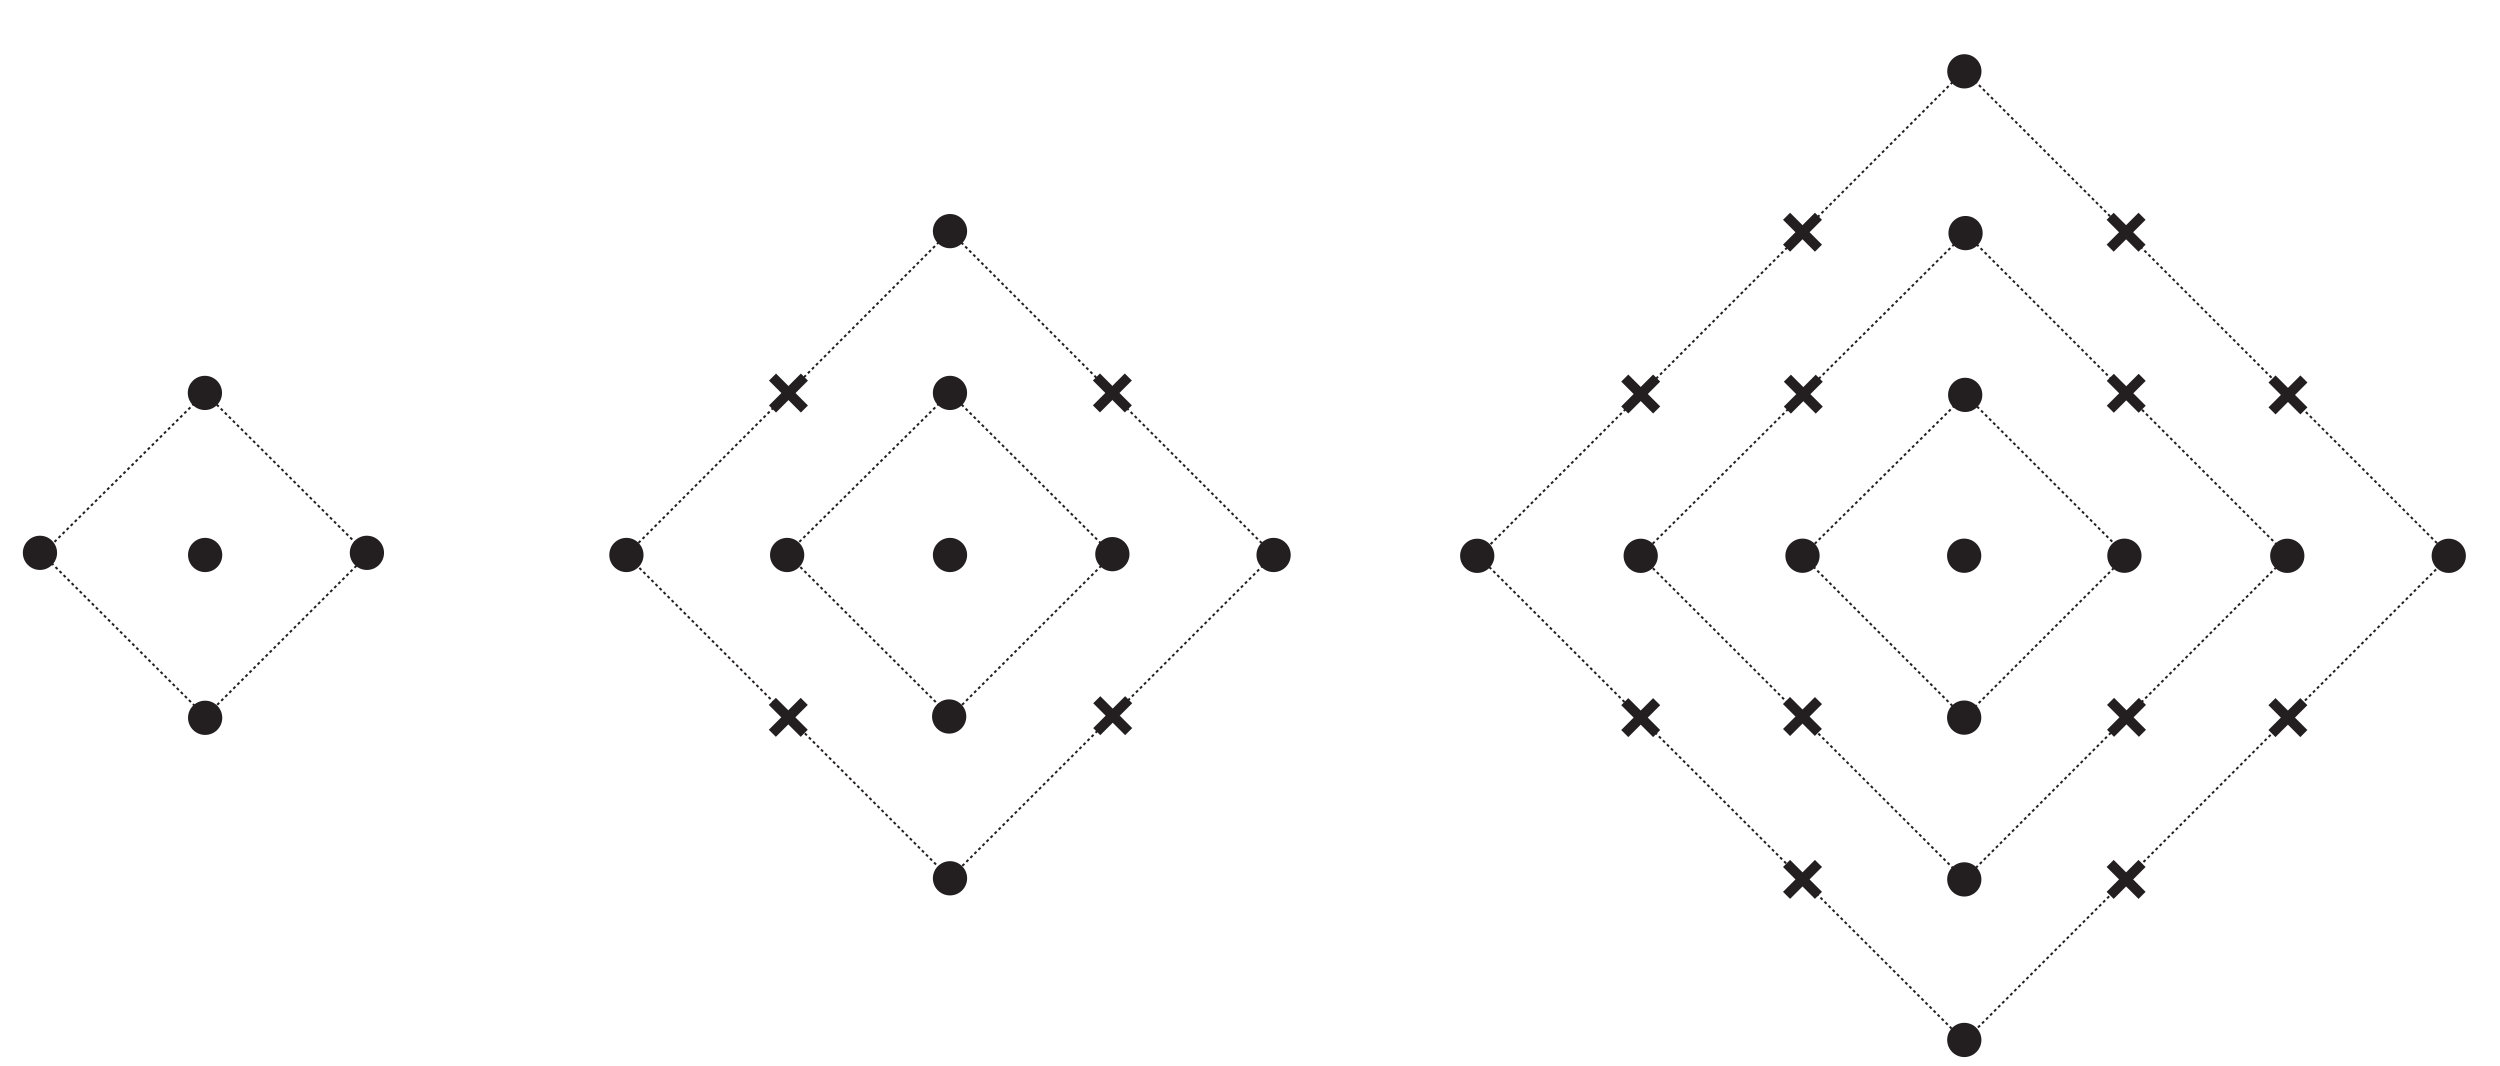
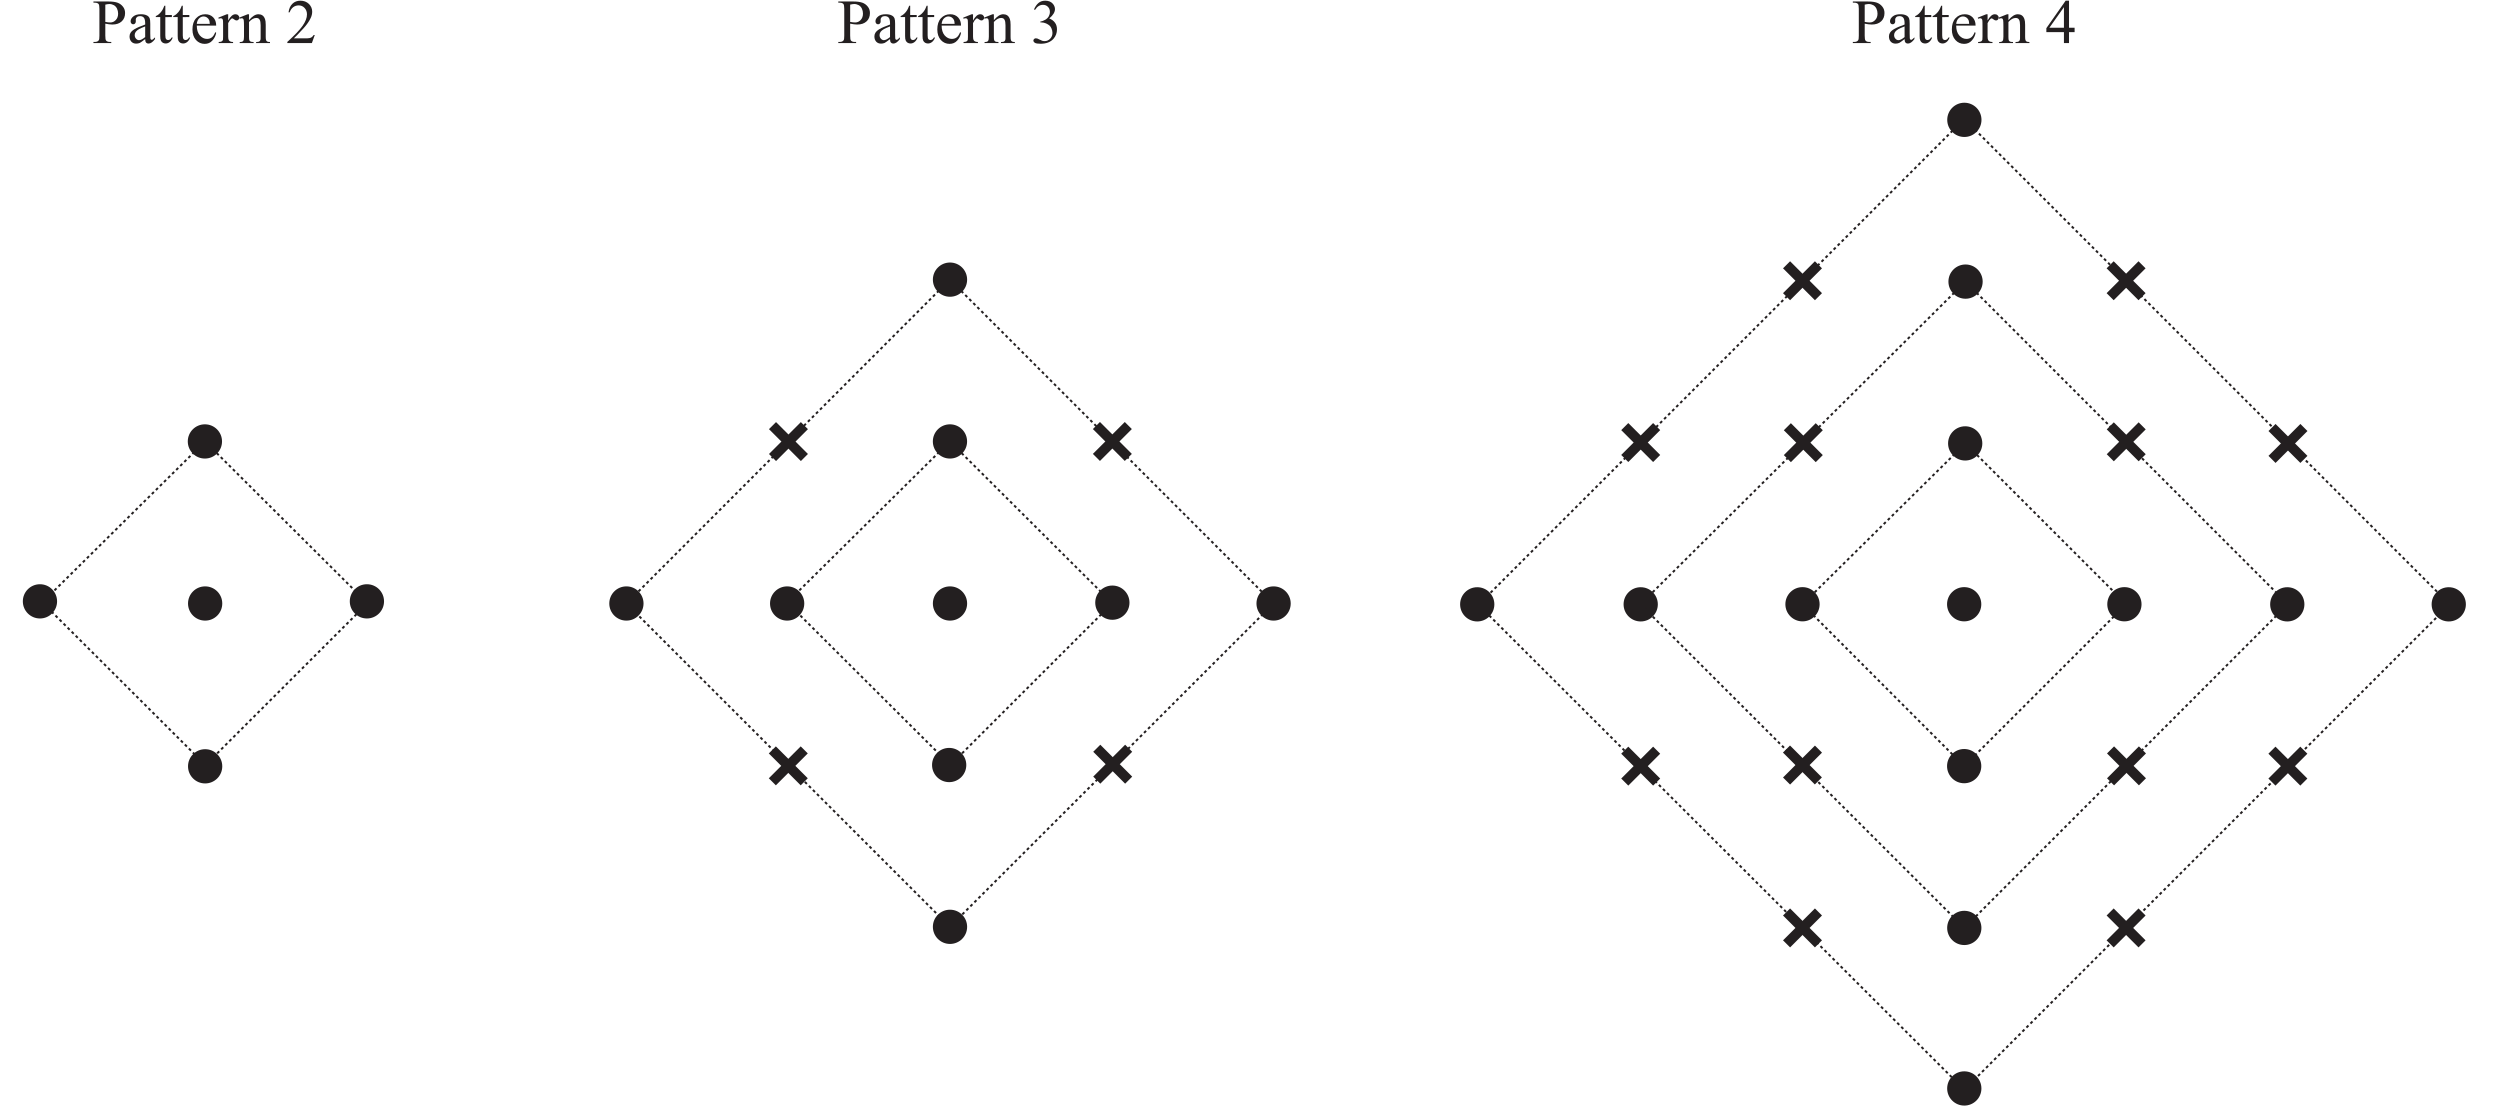
- <svg xmlns="http://www.w3.org/2000/svg" data-id="0607_2022FM_52_q04_diagram1" data-width-mm="154.52" data-height-mm="65.86" data-measure="false" data-source="0607/52 FM 2022 p8" version="1.1" width="438.000" height="186.700" viewBox="0 0 438.000 186.700">
+ <svg xmlns="http://www.w3.org/2000/svg" xmlns:xlink="http://www.w3.org/1999/xlink" data-id="0607_2022FM_52_q04_diagram1" data-width-mm="154.52" data-height-mm="68.86" data-measure="false" data-source="0607/52 FM 2022 p8" version="1.1" width="438.000" height="195.200" viewBox="0 0 438.000 195.200">
  <defs>
    <clipPath id="clip_1">
-       <path transform="matrix(1,0,0,-1,-119.400,743.890)" d="M119.4 557.19H557.4V743.89H119.4Z" />
+       <path transform="matrix(1,0,0,-1,-119.400,752.390)" d="M119.4 557.19H557.4V752.39H119.4Z" />
    </clipPath>
    <clipPath id="clip_2">
-       <path transform="matrix(1,0,0,-1,-119.400,743.890)" d="M0 0H595.276V841.89H0Z" />
+       <path transform="matrix(1,0,0,-1,-119.400,752.390)" d="M0 0H595.276V841.89H0Z" />
    </clipPath>
    <clipPath id="clip_3">
-       <path transform="matrix(1,0,0,-1,-119.400,743.890)" d="M0 0H595.276V841.89H0Z" />
+       <path transform="matrix(1,0,0,-1,-119.400,752.390)" d="M0 0H595.276V841.89H0Z" />
    </clipPath>
    <clipPath id="clip_4">
-       <path transform="matrix(1,0,0,-1,-119.400,743.890)" d="M43.853 558.692H551.423V753.986H43.853Z" />
+       <path transform="matrix(1,0,0,-1,-119.400,752.390)" d="M43.853 558.692H551.423V753.986H43.853Z" />
    </clipPath>
    <clipPath id="clip_5">
-       <path transform="matrix(1,0,0,-1,-119.400,743.890)" d="M43.853 558.692H551.423V753.986H43.853Z" />
+       <path transform="matrix(1,0,0,-1,-119.400,752.390)" d="M43.853 558.692H551.423V753.986H43.853Z" />
    </clipPath>
-     <clipPath id="clip_6">
-       <path transform="matrix(1,0,0,-1,-119.400,743.89)" d="M43.853 558.692H551.423V753.986H43.853Z" />
+     <path id="font_6_51" d="M.205 .309V.117C.205 .075 .209 .049 .218 .039 .231 .025 .249 .018 .274 .018H.300V0H.016V.018H.041C.069 .018 .089 .027 .101 .045 .108 .055 .111 .079 .111 .117V.544C.111 .586 .106 .612 .098 .622 .085 .636 .066 .643 .041 .643H.016V.662H.259C.318 .662 .365 .655 .399 .643 .433 .631 .462 .610 .485 .581 .509 .552 .520 .518 .520 .478 .520 .424 .503 .380 .467 .346 .431 .312 .381 .295 .316 .295 .300 .295 .283 .297 .264 .299 .246 .301 .226 .305 .205 .309M.205 .337C.222 .334 .237 .332 .250 .330 .264 .328 .275 .328 .285 .328 .319 .328 .348 .341 .372 .367 .397 .393 .409 .427 .409 .469 .409 .497 .403 .524 .392 .548 .380 .573 .363 .591 .342 .603 .320 .615 .296 .622 .269 .622 .252 .622 .231 .618 .205 .612V.337Z" />
+     <path id="font_6_68" d="M.284 .063C.238 .028 .209 .007 .198 .002 .180-.005 .161-.009 .142-.009 .111-.009 .085 .000 .065 .021 .045 .043 .035 .070 .035 .105 .035 .127 .040 .146 .050 .162 .063 .184 .086 .205 .119 .224 .152 .244 .207 .267 .284 .295V.313C.284 .357 .277 .388 .263 .404 .249 .421 .228 .429 .201 .429 .181 .429 .164 .424 .152 .413 .140 .402 .134 .389 .134 .375L.135 .346C.135 .331 .131 .320 .123 .312 .116 .303 .106 .299 .093 .299 .081 .299 .071 .304 .064 .312 .056 .321 .052 .332 .052 .347 .052 .375 .067 .401 .095 .424 .124 .448 .164 .459 .216 .459 .256 .459 .288 .453 .313 .439 .333 .429 .347 .414 .356 .392 .362 .378 .365 .350 .365 .306V.155C.365 .112 .366 .086 .367 .076 .369 .067 .371 .060 .375 .057 .379 .054 .383 .052 .388 .052 .393 .052 .398 .053 .402 .056 .409 .060 .422 .072 .441 .091V.064C.405 .015 .370-.008 .337-.008 .321-.008 .308-.003 .299 .007 .289 .018 .284 .037 .284 .063M.284 .095V.265C.235 .246 .203 .232 .189 .224 .163 .209 .145 .194 .134 .179 .123 .163 .117 .146 .117 .128 .117 .104 .124 .085 .138 .070 .152 .054 .168 .046 .187 .046 .211 .046 .244 .063 .284 .095Z" />
+     <path id="font_6_87" d="M.161 .594V.447H.265V.414L.161 .413V.122C.161 .093 .165 .074 .173 .063 .181 .053 .192 .048 .205 .048 .216 .048 .226 .052 .236 .058 .246 .065 .254 .075 .260 .088H.279C.267 .056 .251 .032 .230 .016 .210 .000 .188-.007 .166-.007 .151-.007 .136-.003 .122 .004 .108 .013 .097 .024 .090 .040 .083 .055 .080 .079 .080 .112V.414H.009V.429C.027 .436 .045 .448 .064 .465 .083 .482 .100 .503 .114 .526 .122 .539 .132 .561 .145 .594H.161Z" />
+     <path id="font_6_72" d="M.106 .278C.106 .212 .122 .160 .154 .122 .187 .085 .225 .066 .269 .066 .298 .066 .324 .074 .345 .090 .367 .106 .385 .134 .400 .173L.415 .164C.408 .119 .388 .078 .355 .041 .323 .004 .281-.013 .232-.013 .178-.013 .132 .007 .094 .048 .056 .090 .037 .146 .037 .217 .037 .293 .056 .353 .095 .395 .135 .438 .184 .459 .243 .459 .293 .459 .334 .443 .367 .410 .399 .377 .415 .333 .415 .278H.106M.106 .306H.313C.311 .335 .308 .355 .303 .366 .295 .384 .282 .398 .266 .409 .250 .419 .233 .424 .216 .424 .189 .424 .165 .414 .143 .393 .122 .372 .110 .343 .106 .306Z" />
+     <path id="font_6_85" d="M.162 .459V.359C.199 .426 .237 .459 .277 .459 .295 .459 .310 .454 .321 .443 .333 .432 .339 .420 .339 .405 .339 .393 .335 .382 .326 .373 .318 .364 .308 .360 .296 .360 .284 .360 .272 .365 .258 .376 .243 .388 .233 .393 .226 .393 .220 .393 .214 .390 .207 .383 .192 .370 .177 .348 .162 .318V.104C.162 .079 .165 .061 .171 .048 .175 .039 .183 .032 .193 .026 .204 .020 .220 .017 .240 .017V0H.011V.017C.034 .017 .050 .021 .062 .028 .070 .033 .075 .042 .079 .053 .080 .059 .081 .075 .081 .101V.273C.081 .325 .080 .356 .078 .366 .076 .376 .072 .383 .066 .388 .060 .392 .053 .395 .045 .395 .035 .395 .023 .392 .011 .387L.006 .405 .141 .459H.162Z" />
+     <path id="font_6_81" d="M.161 .365C.214 .428 .263 .459 .311 .459 .335 .459 .356 .453 .374 .441 .392 .429 .406 .409 .416 .381 .423 .362 .427 .332 .427 .291V.101C.427 .073 .429 .053 .434 .043 .437 .035 .443 .029 .451 .024 .459 .019 .474 .017 .495 .017V0H.274V.017H.283C.304 .017 .319 .020 .327 .027 .335 .033 .341 .042 .344 .055 .346 .060 .346 .075 .346 .101V.284C.346 .324 .341 .354 .330 .372 .320 .391 .302 .400 .277 .400 .238 .400 .200 .379 .161 .336V.101C.161 .071 .163 .052 .166 .045 .171 .035 .177 .028 .185 .024 .193 .019 .209 .017 .234 .017V0H.013V.017H.022C.045 .017 .061 .023 .069 .035 .077 .046 .081 .068 .081 .101V.266C.081 .320 .079 .353 .077 .364 .074 .376 .071 .384 .066 .388 .061 .392 .054 .395 .045 .395 .036 .395 .025 .392 .013 .387L.005 .405 .140 .459H.161V.365Z" />
+     <path id="font_6_22" d="M.050 .536C.069 .580 .093 .615 .122 .639 .151 .663 .187 .675 .229 .675 .283 .675 .323 .658 .352 .624 .373 .598 .384 .570 .384 .541 .384 .493 .354 .443 .293 .392 .334 .376 .364 .353 .385 .323 .406 .294 .416 .259 .416 .219 .416 .161 .398 .112 .362 .070 .314 .015 .245-.011 .155-.011 .111-.011 .080-.006 .064 .004 .048 .015 .040 .027 .040 .040 .040 .049 .044 .058 .052 .065 .059 .072 .068 .076 .079 .076 .087 .076 .096 .074 .104 .072 .110 .070 .122 .064 .142 .054 .161 .044 .175 .038 .182 .036 .194 .033 .207 .031 .221 .031 .254 .031 .283 .044 .307 .069 .332 .095 .344 .125 .344 .161 .344 .186 .339 .211 .327 .236 .319 .254 .309 .268 .299 .277 .285 .290 .266 .302 .242 .313 .217 .323 .192 .329 .167 .329H.151V.343C.177 .346 .203 .356 .229 .371 .255 .386 .273 .405 .285 .426 .297 .448 .303 .471 .303 .497 .303 .530 .292 .557 .271 .578 .250 .599 .224 .609 .193 .609 .142 .609 .100 .582 .066 .528L.050 .536Z" />
+     <path id="font_6_23" d="M.465 .244V.174H.376V0H.295V.174H.015V.237L.322 .675H.376V.244H.465M.295 .244V.572L.063 .244H.295Z" />
+     <path id="font_6_21" d="M.458 .128 .412 0H.021V.018C.136 .123 .217 .208 .264 .274 .311 .341 .334 .402 .334 .457 .334 .498 .321 .533 .295 .560 .270 .587 .239 .600 .203 .600 .171 .600 .141 .591 .115 .572 .090 .553 .070 .525 .058 .489H.040C.048 .549 .069 .595 .103 .627 .136 .659 .179 .675 .229 .675 .283 .675 .328 .658 .364 .624 .399 .589 .417 .548 .417 .501 .417 .468 .410 .434 .394 .401 .370 .348 .331 .292 .277 .233 .196 .145 .145 .092 .125 .075H.298C.333 .075 .358 .076 .372 .079 .386 .081 .399 .086 .410 .094 .422 .102 .431 .114 .440 .128H.458Z" />
+     <clipPath id="clip_7">
+       <path transform="matrix(1,0,0,-1,-119.400,752.390)" d="M43.853 558.692H551.423V753.986H43.853Z" />
    </clipPath>
  </defs>
  <g clip-path="url(#clip_1)">
    <g clip-path="url(#clip_2)">
      <g clip-path="url(#clip_3)" />
      <g clip-path="url(#clip_4)">
-         <path transform="matrix(1,0,0,-1,112.747,97.233)" d="M0 0C0 1.657-1.343 3-3 3-4.657 3-6 1.657-6 .001-6-1.656-4.657-3-3-3-1.343-3 0-1.657 0 0" fill="#231f20" fill-rule="evenodd" />
-         <path transform="matrix(1,0,0,-1,140.909,97.233)" d="M0 0C0 1.657-1.343 3-3 3-4.657 3-6 1.657-6 .001-6-1.656-4.657-3-3-3-1.343-3 0-1.657 0 0" fill="#231f20" fill-rule="evenodd" />
-         <path transform="matrix(1,0,0,-1,169.440,97.233)" d="M0 0C0 1.657-1.343 3-3 3-4.657 3-6 1.657-6 .001-6-1.656-4.657-3-3-3-1.343-3 0-1.657 0 0" fill="#231f20" fill-rule="evenodd" />
-         <path transform="matrix(1,0,0,-1,226.133,97.233)" d="M0 0C0 1.657-1.343 3-3 3-4.657 3-6 1.657-6 .001-6-1.656-4.657-3-3-3-1.343-3 0-1.657 0 0" fill="#231f20" fill-rule="evenodd" />
-         <path transform="matrix(1,0,0,-1,169.440,40.493)" d="M0 0C0 1.657-1.343 3-3 3-4.657 3-6 1.657-6 .001-6-1.656-4.657-3-3-3-1.343-3 0-1.657 0 0" fill="#231f20" fill-rule="evenodd" />
-         <path transform="matrix(1,0,0,-1,169.440,153.879)" d="M0 0C0 1.657-1.343 3-3 3-4.657 3-6 1.657-6 .001-6-1.656-4.657-3-3-3-1.343-3 0-1.657 0 0" fill="#231f20" fill-rule="evenodd" />
-         <path transform="matrix(1,0,0,-1,169.434,68.840)" d="M0 0C0 1.657-1.343 3-3 3-4.657 3-6 1.657-6 .001-6-1.656-4.657-3-3-3-1.343-3 0-1.657 0 0" fill="#231f20" fill-rule="evenodd" />
-         <path transform="matrix(1,0,0,-1,38.899,68.840)" d="M0 0C0 1.657-1.343 3-3 3-4.657 3-6 1.657-6 .001-6-1.656-4.657-3-3-3-1.343-3 0-1.657 0 0" fill="#231f20" fill-rule="evenodd" />
-         <path transform="matrix(1,0,0,-1,197.886,97.087)" d="M0 0C0 1.657-1.343 3-3 3-4.657 3-6 1.657-6 .001-6-1.656-4.657-3-3-3-1.343-3 0-1.657 0 0" fill="#231f20" fill-rule="evenodd" />
-         <path transform="matrix(1,0,0,-1,169.295,125.532)" d="M0 0C0 1.657-1.343 3-3 3-4.657 3-6 1.657-6 .001-6-1.656-4.657-3-3-3-1.343-3 0-1.657 0 0" fill="#231f20" fill-rule="evenodd" />
-         <path transform="matrix(1,0,0,-1,109.747,97.233)" stroke-width=".35" stroke-linecap="butt" stroke-dasharray=".5,.5" stroke-miterlimit="10" stroke-linejoin="miter" fill="none" stroke="#231f20" d="M0 0 56.671 56.74 113.386 0 56.671-56.646 0 0Z" />
-         <path transform="matrix(1,0,0,-1,137.909,97.046)" stroke-width=".35" stroke-linecap="butt" stroke-dasharray=".5,.5" stroke-miterlimit="10" stroke-linejoin="miter" fill="none" stroke="#231f20" d="M0 0 28.509 28.206 56.977-.14 28.589-28.494 0 0Z" />
+         <path transform="matrix(1,0,0,-1,112.747,105.733)" d="M0 0C0 1.657-1.343 3-3 3-4.657 3-6 1.657-6 .001-6-1.656-4.657-3-3-3-1.343-3 0-1.657 0 0" fill="#231f20" fill-rule="evenodd" />
+         <path transform="matrix(1,0,0,-1,140.909,105.733)" d="M0 0C0 1.657-1.343 3-3 3-4.657 3-6 1.657-6 .001-6-1.656-4.657-3-3-3-1.343-3 0-1.657 0 0" fill="#231f20" fill-rule="evenodd" />
+         <path transform="matrix(1,0,0,-1,169.440,105.733)" d="M0 0C0 1.657-1.343 3-3 3-4.657 3-6 1.657-6 .001-6-1.656-4.657-3-3-3-1.343-3 0-1.657 0 0" fill="#231f20" fill-rule="evenodd" />
+         <path transform="matrix(1,0,0,-1,226.133,105.733)" d="M0 0C0 1.657-1.343 3-3 3-4.657 3-6 1.657-6 .001-6-1.656-4.657-3-3-3-1.343-3 0-1.657 0 0" fill="#231f20" fill-rule="evenodd" />
+         <path transform="matrix(1,0,0,-1,169.440,48.993)" d="M0 0C0 1.657-1.343 3-3 3-4.657 3-6 1.657-6 .001-6-1.656-4.657-3-3-3-1.343-3 0-1.657 0 0" fill="#231f20" fill-rule="evenodd" />
+         <path transform="matrix(1,0,0,-1,169.440,162.379)" d="M0 0C0 1.657-1.343 3-3 3-4.657 3-6 1.657-6 .001-6-1.656-4.657-3-3-3-1.343-3 0-1.657 0 0" fill="#231f20" fill-rule="evenodd" />
+         <path transform="matrix(1,0,0,-1,169.434,77.340)" d="M0 0C0 1.657-1.343 3-3 3-4.657 3-6 1.657-6 .001-6-1.656-4.657-3-3-3-1.343-3 0-1.657 0 0" fill="#231f20" fill-rule="evenodd" />
+         <path transform="matrix(1,0,0,-1,38.899,77.340)" d="M0 0C0 1.657-1.343 3-3 3-4.657 3-6 1.657-6 .001-6-1.656-4.657-3-3-3-1.343-3 0-1.657 0 0" fill="#231f20" fill-rule="evenodd" />
+         <path transform="matrix(1,0,0,-1,197.886,105.587)" d="M0 0C0 1.657-1.343 3-3 3-4.657 3-6 1.657-6 .001-6-1.656-4.657-3-3-3-1.343-3 0-1.657 0 0" fill="#231f20" fill-rule="evenodd" />
+         <path transform="matrix(1,0,0,-1,169.295,134.032)" d="M0 0C0 1.657-1.343 3-3 3-4.657 3-6 1.657-6 .001-6-1.656-4.657-3-3-3-1.343-3 0-1.657 0 0" fill="#231f20" fill-rule="evenodd" />
+         <path transform="matrix(1,0,0,-1,109.747,105.733)" stroke-width=".35" stroke-linecap="butt" stroke-dasharray=".5,.5" stroke-miterlimit="10" stroke-linejoin="miter" fill="none" stroke="#231f20" d="M0 0 56.671 56.74 113.386 0 56.671-56.646 0 0Z" />
+         <path transform="matrix(1,0,0,-1,137.909,105.546)" stroke-width=".35" stroke-linecap="butt" stroke-dasharray=".5,.5" stroke-miterlimit="10" stroke-linejoin="miter" fill="none" stroke="#231f20" d="M0 0 28.509 28.206 56.977-.14 28.589-28.494 0 0Z" />
      </g>
      <g clip-path="url(#clip_5)">
-         <path transform="matrix(1,0,0,-1,38.941,97.233)" d="M0 0C0 1.657-1.343 3-3 3-4.657 3-6 1.657-6 .001-6-1.656-4.657-3-3-3-1.343-3 0-1.657 0 0" fill="#231f20" fill-rule="evenodd" />
-         <path transform="matrix(1,0,0,-1,38.941,125.759)" d="M0 0C0 1.657-1.343 3-3 3-4.657 3-6 1.657-6 .001-6-1.656-4.657-3-3-3-1.343-3 0-1.657 0 0" fill="#231f20" fill-rule="evenodd" />
-         <path transform="matrix(1,0,0,-1,67.283,96.857)" d="M0 0C0 1.657-1.343 3-3 3-4.657 3-6 1.657-6 .001-6-1.656-4.657-3-3-3-1.343-3 0-1.657 0 0" fill="#231f20" fill-rule="evenodd" />
-         <path transform="matrix(1,0,0,-1,10.001,96.857)" d="M0 0C0 1.657-1.343 3-3 3-4.657 3-6 1.657-6 .001-6-1.656-4.657-3-3-3-1.343-3 0-1.657 0 0" fill="#231f20" fill-rule="evenodd" />
-         <path transform="matrix(1,0,0,-1,7.410,97.046)" stroke-width=".35" stroke-linecap="butt" stroke-dasharray=".5,.5" stroke-miterlimit="10" stroke-linejoin="miter" fill="none" stroke="#231f20" d="M0 0 28.509 28.206 56.976-.14 28.589-28.494 0 0Z" />
+         <use data-text="P" xlink:href="#font_6_51" transform="matrix(11,0,0,-11,146.693,7.544)" fill="#231f20" />
+         <use data-text="a" xlink:href="#font_6_68" transform="matrix(11,0,0,-11,152.809,7.544)" fill="#231f20" />
+         <use data-text="t" xlink:href="#font_6_87" transform="matrix(11,0,0,-11,157.693,7.544)" fill="#231f20" />
+         <use data-text="t" xlink:href="#font_6_87" transform="matrix(11,0,0,-11,160.751,7.544)" fill="#231f20" />
+         <use data-text="e" xlink:href="#font_6_72" transform="matrix(11,0,0,-11,163.809,7.544)" fill="#231f20" />
+         <use data-text="r" xlink:href="#font_6_85" transform="matrix(11,0,0,-11,168.693,7.544)" fill="#231f20" />
+         <use data-text="n" xlink:href="#font_6_81" transform="matrix(11,0,0,-11,172.356,7.544)" fill="#231f20" />
+         <use data-text="3" xlink:href="#font_6_22" transform="matrix(11.000,0.000,0.000,-11.000,180.607,7.545)" fill="#231f20" />
+         <use data-text="P" xlink:href="#font_6_51" transform="matrix(11,0,0,-11,324.442,7.544)" fill="#231f20" />
+         <use data-text="a" xlink:href="#font_6_68" transform="matrix(11,0,0,-11,330.558,7.544)" fill="#231f20" />
+         <use data-text="t" xlink:href="#font_6_87" transform="matrix(11,0,0,-11,335.442,7.544)" fill="#231f20" />
+         <use data-text="t" xlink:href="#font_6_87" transform="matrix(11,0,0,-11,338.500,7.544)" fill="#231f20" />
+         <use data-text="e" xlink:href="#font_6_72" transform="matrix(11,0,0,-11,341.558,7.544)" fill="#231f20" />
+         <use data-text="r" xlink:href="#font_6_85" transform="matrix(11,0,0,-11,346.442,7.544)" fill="#231f20" />
+         <use data-text="n" xlink:href="#font_6_81" transform="matrix(11,0,0,-11,350.105,7.544)" fill="#231f20" />
+         <use data-text="4" xlink:href="#font_6_23" transform="matrix(11.000,0.000,0.000,-11.000,358.356,7.545)" fill="#231f20" />
+         <path transform="matrix(1,0,0,-1,38.941,105.733)" d="M0 0C0 1.657-1.343 3-3 3-4.657 3-6 1.657-6 .001-6-1.656-4.657-3-3-3-1.343-3 0-1.657 0 0" fill="#231f20" fill-rule="evenodd" />
+         <path transform="matrix(1,0,0,-1,38.941,134.259)" d="M0 0C0 1.657-1.343 3-3 3-4.657 3-6 1.657-6 .001-6-1.656-4.657-3-3-3-1.343-3 0-1.657 0 0" fill="#231f20" fill-rule="evenodd" />
+         <path transform="matrix(1,0,0,-1,67.283,105.357)" d="M0 0C0 1.657-1.343 3-3 3-4.657 3-6 1.657-6 .001-6-1.656-4.657-3-3-3-1.343-3 0-1.657 0 0" fill="#231f20" fill-rule="evenodd" />
+         <path transform="matrix(1,0,0,-1,10.001,105.357)" d="M0 0C0 1.657-1.343 3-3 3-4.657 3-6 1.657-6 .001-6-1.656-4.657-3-3-3-1.343-3 0-1.657 0 0" fill="#231f20" fill-rule="evenodd" />
+         <path transform="matrix(1,0,0,-1,7.410,105.546)" stroke-width=".35" stroke-linecap="butt" stroke-dasharray=".5,.5" stroke-miterlimit="10" stroke-linejoin="miter" fill="none" stroke="#231f20" d="M0 0 28.509 28.206 56.976-.14 28.589-28.494 0 0Z" />
+         <use data-text="P" xlink:href="#font_6_51" transform="matrix(11,0,0,-11,16.195,7.544)" fill="#231f20" />
+         <use data-text="a" xlink:href="#font_6_68" transform="matrix(11,0,0,-11,22.311,7.544)" fill="#231f20" />
+         <use data-text="t" xlink:href="#font_6_87" transform="matrix(11,0,0,-11,27.195,7.544)" fill="#231f20" />
+         <use data-text="t" xlink:href="#font_6_87" transform="matrix(11,0,0,-11,30.253,7.544)" fill="#231f20" />
+         <use data-text="e" xlink:href="#font_6_72" transform="matrix(11,0,0,-11,33.311,7.544)" fill="#231f20" />
+         <use data-text="r" xlink:href="#font_6_85" transform="matrix(11,0,0,-11,38.195,7.544)" fill="#231f20" />
+         <use data-text="n" xlink:href="#font_6_81" transform="matrix(11,0,0,-11,41.858,7.544)" fill="#231f20" />
+         <use data-text="2" xlink:href="#font_6_21" transform="matrix(11.000,0.000,0.000,-11.000,50.108,7.545)" fill="#231f20" />
      </g>
-       <path transform="matrix(1,0,0,-1,135.312,122.883)" stroke-width="1.75" stroke-linecap="butt" stroke-miterlimit="10" stroke-linejoin="miter" fill="none" stroke="#231f20" d="M0 0 5.59-5.59" />
-       <path transform="matrix(1,0,0,-1,135.312,128.473)" stroke-width="1.75" stroke-linecap="butt" stroke-miterlimit="10" stroke-linejoin="miter" fill="none" stroke="#231f20" d="M0 0 5.59 5.59" />
-       <path transform="matrix(1,0,0,-1,192.152,122.593)" stroke-width="1.75" stroke-linecap="butt" stroke-miterlimit="10" stroke-linejoin="miter" fill="none" stroke="#231f20" d="M0 0 5.59-5.59" />
-       <path transform="matrix(1,0,0,-1,192.152,128.183)" stroke-width="1.75" stroke-linecap="butt" stroke-miterlimit="10" stroke-linejoin="miter" fill="none" stroke="#231f20" d="M0 0 5.59 5.59" />
-       <path transform="matrix(1,0,0,-1,135.341,66.068)" stroke-width="1.75" stroke-linecap="butt" stroke-miterlimit="10" stroke-linejoin="miter" fill="none" stroke="#231f20" d="M0 0 5.59-5.59" />
-       <path transform="matrix(1,0,0,-1,135.341,71.658)" stroke-width="1.75" stroke-linecap="butt" stroke-miterlimit="10" stroke-linejoin="miter" fill="none" stroke="#231f20" d="M0 0 5.59 5.59" />
-       <path transform="matrix(1,0,0,-1,192.091,66.052)" stroke-width="1.75" stroke-linecap="butt" stroke-miterlimit="10" stroke-linejoin="miter" fill="none" stroke="#231f20" d="M0 0 5.59-5.59" />
-       <path transform="matrix(1,0,0,-1,192.091,71.642)" stroke-width="1.75" stroke-linecap="butt" stroke-miterlimit="10" stroke-linejoin="miter" fill="none" stroke="#231f20" d="M0 0 5.59 5.59" />
-       <g clip-path="url(#clip_6)">
-         <path transform="matrix(1,0,0,-1,290.451,97.379)" d="M0 0C0 1.657-1.343 3-3 3-4.657 3-6 1.657-6 .001-6-1.656-4.657-3-3-3-1.343-3 0-1.657 0 0" fill="#231f20" fill-rule="evenodd" />
-         <path transform="matrix(1,0,0,-1,261.812,97.379)" d="M0 0C0 1.657-1.343 3-3 3-4.657 3-6 1.657-6 .001-6-1.656-4.657-3-3-3-1.343-3 0-1.657 0 0" fill="#231f20" fill-rule="evenodd" />
-         <path transform="matrix(1,0,0,-1,347.123,97.364)" d="M0 0C0 1.657-1.343 3-3 3-4.657 3-6 1.657-6 .001-6-1.656-4.657-3-3-3-1.343-3 0-1.657 0 0" fill="#231f20" fill-rule="evenodd" />
-         <path transform="matrix(1,0,0,-1,347.123,125.726)" d="M0 0C0 1.657-1.343 3-3 3-4.657 3-6 1.657-6 .001-6-1.656-4.657-3-3-3-1.343-3 0-1.657 0 0" fill="#231f20" fill-rule="evenodd" />
-         <path transform="matrix(1,0,0,-1,403.732,97.379)" d="M0 0C0 1.657-1.343 3-3 3-4.657 3-6 1.657-6 .001-6-1.656-4.657-3-3-3-1.343-3 0-1.657 0 0" fill="#231f20" fill-rule="evenodd" />
-         <path transform="matrix(1,0,0,-1,432.022,97.379)" d="M0 0C0 1.657-1.343 3-3 3-4.657 3-6 1.657-6 .001-6-1.656-4.657-3-3-3-1.343-3 0-1.657 0 0" fill="#231f20" fill-rule="evenodd" />
-         <path transform="matrix(1,0,0,-1,347.364,40.838)" d="M0 0C0 1.657-1.343 3-3 3-4.657 3-6 1.657-6 .001-6-1.656-4.657-3-3-3-1.343-3 0-1.657 0 0" fill="#231f20" fill-rule="evenodd" />
-         <path transform="matrix(1,0,0,-1,347.156,12.498)" d="M0 0C0 1.657-1.343 3-3 3-4.657 3-6 1.657-6 .001-6-1.656-4.657-3-3-3-1.343-3 0-1.657 0 0" fill="#231f20" fill-rule="evenodd" />
-         <path transform="matrix(1,0,0,-1,347.144,154.072)" d="M0 0C0 1.657-1.343 3-3 3-4.657 3-6 1.657-6 .001-6-1.656-4.657-3-3-3-1.343-3 0-1.657 0 0" fill="#231f20" fill-rule="evenodd" />
-         <path transform="matrix(1,0,0,-1,347.144,182.198)" d="M0 0C0 1.657-1.343 3-3 3-4.657 3-6 1.657-6 .001-6-1.656-4.657-3-3-3-1.343-3 0-1.657 0 0" fill="#231f20" fill-rule="evenodd" />
-         <path transform="matrix(1,0,0,-1,347.303,69.184)" d="M0 0C0 1.657-1.343 3-3 3-4.657 3-6 1.657-6 .001-6-1.656-4.657-3-3-3-1.343-3 0-1.657 0 0" fill="#231f20" fill-rule="evenodd" />
-         <path transform="matrix(1,0,0,-1,375.196,97.364)" d="M0 0C0 1.657-1.343 3-3 3-4.657 3-6 1.657-6 .001-6-1.656-4.657-3-3-3-1.343-3 0-1.657 0 0" fill="#231f20" fill-rule="evenodd" />
-         <path transform="matrix(1,0,0,-1,318.798,97.364)" d="M0 0C0 1.657-1.343 3-3 3-4.657 3-6 1.657-6 .001-6-1.656-4.657-3-3-3-1.343-3 0-1.657 0 0" fill="#231f20" fill-rule="evenodd" />
-         <path transform="matrix(1,0,0,-1,287.409,97.380)" stroke-width=".35" stroke-linecap="butt" stroke-dasharray=".5,.5" stroke-miterlimit="10" stroke-linejoin="miter" fill="none" stroke="#231f20" d="M0 0 56.934 56.542 113.428 .022 56.736-56.693 0 0Z" />
-         <path transform="matrix(1,0,0,-1,259.028,97.457)" stroke-width=".35" stroke-linecap="butt" stroke-dasharray=".5,.5" stroke-miterlimit="10" stroke-linejoin="miter" fill="none" stroke="#231f20" d="M0 0 85.116 85.116 170.156 .077 85.115-84.962 0 0Z" />
-         <path transform="matrix(1,0,0,-1,315.798,97.379)" stroke-width=".35" stroke-linecap="butt" stroke-dasharray=".5,.5" stroke-miterlimit="10" stroke-linejoin="miter" fill="none" stroke="#231f20" d="M0 0 28.545 28.195 56.717 .031 28.324-28.347 0 0Z" />
-         <path transform="matrix(1,0,0,-1,369.720,66.109)" stroke-width="1.75" stroke-linecap="butt" stroke-miterlimit="10" stroke-linejoin="miter" fill="none" stroke="#231f20" d="M0 0 5.59-5.59" />
-         <path transform="matrix(1,0,0,-1,369.720,71.699)" stroke-width="1.75" stroke-linecap="butt" stroke-miterlimit="10" stroke-linejoin="miter" fill="none" stroke="#231f20" d="M0 0 5.59 5.59" />
-         <path transform="matrix(1,0,0,-1,398.055,66.397)" stroke-width="1.75" stroke-linecap="butt" stroke-miterlimit="10" stroke-linejoin="miter" fill="none" stroke="#231f20" d="M0 0 5.59-5.59" />
-         <path transform="matrix(1,0,0,-1,398.055,71.987)" stroke-width="1.75" stroke-linecap="butt" stroke-miterlimit="10" stroke-linejoin="miter" fill="none" stroke="#231f20" d="M0 0 5.59 5.59" />
-         <path transform="matrix(1,0,0,-1,284.656,66.238)" stroke-width="1.75" stroke-linecap="butt" stroke-miterlimit="10" stroke-linejoin="miter" fill="none" stroke="#231f20" d="M0 0 5.59-5.59" />
-         <path transform="matrix(1,0,0,-1,284.656,71.828)" stroke-width="1.75" stroke-linecap="butt" stroke-miterlimit="10" stroke-linejoin="miter" fill="none" stroke="#231f20" d="M0 0 5.59 5.59" />
-         <path transform="matrix(1,0,0,-1,313.003,37.892)" stroke-width="1.75" stroke-linecap="butt" stroke-miterlimit="10" stroke-linejoin="miter" fill="none" stroke="#231f20" d="M0 0 5.59-5.59" />
-         <path transform="matrix(1,0,0,-1,313.003,43.482)" stroke-width="1.75" stroke-linecap="butt" stroke-miterlimit="10" stroke-linejoin="miter" fill="none" stroke="#231f20" d="M0 0 5.59 5.59" />
-         <path transform="matrix(1,0,0,-1,369.696,37.892)" stroke-width="1.75" stroke-linecap="butt" stroke-miterlimit="10" stroke-linejoin="miter" fill="none" stroke="#231f20" d="M0 0 5.59-5.59" />
-         <path transform="matrix(1,0,0,-1,369.696,43.482)" stroke-width="1.75" stroke-linecap="butt" stroke-miterlimit="10" stroke-linejoin="miter" fill="none" stroke="#231f20" d="M0 0 5.59 5.59" />
-         <path transform="matrix(1,0,0,-1,312.989,122.729)" stroke-width="1.75" stroke-linecap="butt" stroke-miterlimit="10" stroke-linejoin="miter" fill="none" stroke="#231f20" d="M0 0 5.59-5.59" />
-         <path transform="matrix(1,0,0,-1,313.005,128.335)" stroke-width="1.75" stroke-linecap="butt" stroke-miterlimit="10" stroke-linejoin="miter" fill="none" stroke="#231f20" d="M0 0 5.59 5.59" />
-         <path transform="matrix(1,0,0,-1,369.767,122.883)" stroke-width="1.75" stroke-linecap="butt" stroke-miterlimit="10" stroke-linejoin="miter" fill="none" stroke="#231f20" d="M0 0 5.59-5.59" />
-         <path transform="matrix(1,0,0,-1,369.767,128.473)" stroke-width="1.75" stroke-linecap="butt" stroke-miterlimit="10" stroke-linejoin="miter" fill="none" stroke="#231f20" d="M0 0 5.59 5.59" />
-         <path transform="matrix(1,0,0,-1,313.145,66.261)" stroke-width="1.75" stroke-linecap="butt" stroke-miterlimit="10" stroke-linejoin="miter" fill="none" stroke="#231f20" d="M0 0 5.59-5.59" />
-         <path transform="matrix(1,0,0,-1,313.145,71.851)" stroke-width="1.75" stroke-linecap="butt" stroke-miterlimit="10" stroke-linejoin="miter" fill="none" stroke="#231f20" d="M0 0 5.59 5.59" />
-         <path transform="matrix(1,0,0,-1,398.042,122.931)" stroke-width="1.75" stroke-linecap="butt" stroke-miterlimit="10" stroke-linejoin="miter" fill="none" stroke="#231f20" d="M0 0 5.59-5.59" />
-         <path transform="matrix(1,0,0,-1,398.042,128.521)" stroke-width="1.75" stroke-linecap="butt" stroke-miterlimit="10" stroke-linejoin="miter" fill="none" stroke="#231f20" d="M0 0 5.59 5.59" />
-         <path transform="matrix(1,0,0,-1,369.696,151.277)" stroke-width="1.75" stroke-linecap="butt" stroke-miterlimit="10" stroke-linejoin="miter" fill="none" stroke="#231f20" d="M0 0 5.59-5.59" />
-         <path transform="matrix(1,0,0,-1,369.696,156.867)" stroke-width="1.75" stroke-linecap="butt" stroke-miterlimit="10" stroke-linejoin="miter" fill="none" stroke="#231f20" d="M0 0 5.59 5.59" />
-         <path transform="matrix(1,0,0,-1,284.656,122.931)" stroke-width="1.75" stroke-linecap="butt" stroke-miterlimit="10" stroke-linejoin="miter" fill="none" stroke="#231f20" d="M0 0 5.59-5.59" />
-         <path transform="matrix(1,0,0,-1,284.656,128.521)" stroke-width="1.75" stroke-linecap="butt" stroke-miterlimit="10" stroke-linejoin="miter" fill="none" stroke="#231f20" d="M0 0 5.59 5.59" />
-         <path transform="matrix(1,0,0,-1,313.003,151.277)" stroke-width="1.75" stroke-linecap="butt" stroke-miterlimit="10" stroke-linejoin="miter" fill="none" stroke="#231f20" d="M0 0 5.59-5.59" />
-         <path transform="matrix(1,0,0,-1,313.003,156.867)" stroke-width="1.75" stroke-linecap="butt" stroke-miterlimit="10" stroke-linejoin="miter" fill="none" stroke="#231f20" d="M0 0 5.59 5.59" />
+       <path transform="matrix(1,0,0,-1,135.312,131.383)" stroke-width="1.75" stroke-linecap="butt" stroke-miterlimit="10" stroke-linejoin="miter" fill="none" stroke="#231f20" d="M0 0 5.59-5.59" />
+       <path transform="matrix(1,0,0,-1,135.312,136.973)" stroke-width="1.75" stroke-linecap="butt" stroke-miterlimit="10" stroke-linejoin="miter" fill="none" stroke="#231f20" d="M0 0 5.59 5.59" />
+       <path transform="matrix(1,0,0,-1,192.152,131.093)" stroke-width="1.75" stroke-linecap="butt" stroke-miterlimit="10" stroke-linejoin="miter" fill="none" stroke="#231f20" d="M0 0 5.59-5.59" />
+       <path transform="matrix(1,0,0,-1,192.152,136.683)" stroke-width="1.75" stroke-linecap="butt" stroke-miterlimit="10" stroke-linejoin="miter" fill="none" stroke="#231f20" d="M0 0 5.59 5.59" />
+       <path transform="matrix(1,0,0,-1,135.341,74.568)" stroke-width="1.75" stroke-linecap="butt" stroke-miterlimit="10" stroke-linejoin="miter" fill="none" stroke="#231f20" d="M0 0 5.59-5.59" />
+       <path transform="matrix(1,0,0,-1,135.341,80.158)" stroke-width="1.75" stroke-linecap="butt" stroke-miterlimit="10" stroke-linejoin="miter" fill="none" stroke="#231f20" d="M0 0 5.59 5.59" />
+       <path transform="matrix(1,0,0,-1,192.091,74.552)" stroke-width="1.75" stroke-linecap="butt" stroke-miterlimit="10" stroke-linejoin="miter" fill="none" stroke="#231f20" d="M0 0 5.59-5.59" />
+       <path transform="matrix(1,0,0,-1,192.091,80.142)" stroke-width="1.75" stroke-linecap="butt" stroke-miterlimit="10" stroke-linejoin="miter" fill="none" stroke="#231f20" d="M0 0 5.59 5.59" />
+       <g clip-path="url(#clip_7)">
+         <path transform="matrix(1,0,0,-1,290.451,105.880)" d="M0 0C0 1.657-1.343 3-3 3-4.657 3-6 1.657-6 .001-6-1.656-4.657-3-3-3-1.343-3 0-1.657 0 0" fill="#231f20" fill-rule="evenodd" />
+         <path transform="matrix(1,0,0,-1,261.812,105.880)" d="M0 0C0 1.657-1.343 3-3 3-4.657 3-6 1.657-6 .001-6-1.656-4.657-3-3-3-1.343-3 0-1.657 0 0" fill="#231f20" fill-rule="evenodd" />
+         <path transform="matrix(1,0,0,-1,347.123,105.864)" d="M0 0C0 1.657-1.343 3-3 3-4.657 3-6 1.657-6 .001-6-1.656-4.657-3-3-3-1.343-3 0-1.657 0 0" fill="#231f20" fill-rule="evenodd" />
+         <path transform="matrix(1,0,0,-1,347.123,134.226)" d="M0 0C0 1.657-1.343 3-3 3-4.657 3-6 1.657-6 .001-6-1.656-4.657-3-3-3-1.343-3 0-1.657 0 0" fill="#231f20" fill-rule="evenodd" />
+         <path transform="matrix(1,0,0,-1,403.732,105.880)" d="M0 0C0 1.657-1.343 3-3 3-4.657 3-6 1.657-6 .001-6-1.656-4.657-3-3-3-1.343-3 0-1.657 0 0" fill="#231f20" fill-rule="evenodd" />
+         <path transform="matrix(1,0,0,-1,432.022,105.880)" d="M0 0C0 1.657-1.343 3-3 3-4.657 3-6 1.657-6 .001-6-1.656-4.657-3-3-3-1.343-3 0-1.657 0 0" fill="#231f20" fill-rule="evenodd" />
+         <path transform="matrix(1,0,0,-1,347.364,49.338)" d="M0 0C0 1.657-1.343 3-3 3-4.657 3-6 1.657-6 .001-6-1.656-4.657-3-3-3-1.343-3 0-1.657 0 0" fill="#231f20" fill-rule="evenodd" />
+         <path transform="matrix(1,0,0,-1,347.156,20.998)" d="M0 0C0 1.657-1.343 3-3 3-4.657 3-6 1.657-6 .001-6-1.656-4.657-3-3-3-1.343-3 0-1.657 0 0" fill="#231f20" fill-rule="evenodd" />
+         <path transform="matrix(1,0,0,-1,347.144,162.572)" d="M0 0C0 1.657-1.343 3-3 3-4.657 3-6 1.657-6 .001-6-1.656-4.657-3-3-3-1.343-3 0-1.657 0 0" fill="#231f20" fill-rule="evenodd" />
+         <path transform="matrix(1,0,0,-1,347.144,190.698)" d="M0 0C0 1.657-1.343 3-3 3-4.657 3-6 1.657-6 .001-6-1.656-4.657-3-3-3-1.343-3 0-1.657 0 0" fill="#231f20" fill-rule="evenodd" />
+         <path transform="matrix(1,0,0,-1,347.303,77.685)" d="M0 0C0 1.657-1.343 3-3 3-4.657 3-6 1.657-6 .001-6-1.656-4.657-3-3-3-1.343-3 0-1.657 0 0" fill="#231f20" fill-rule="evenodd" />
+         <path transform="matrix(1,0,0,-1,375.196,105.864)" d="M0 0C0 1.657-1.343 3-3 3-4.657 3-6 1.657-6 .001-6-1.656-4.657-3-3-3-1.343-3 0-1.657 0 0" fill="#231f20" fill-rule="evenodd" />
+         <path transform="matrix(1,0,0,-1,318.798,105.864)" d="M0 0C0 1.657-1.343 3-3 3-4.657 3-6 1.657-6 .001-6-1.656-4.657-3-3-3-1.343-3 0-1.657 0 0" fill="#231f20" fill-rule="evenodd" />
+         <path transform="matrix(1,0,0,-1,287.409,105.880)" stroke-width=".35" stroke-linecap="butt" stroke-dasharray=".5,.5" stroke-miterlimit="10" stroke-linejoin="miter" fill="none" stroke="#231f20" d="M0 0 56.934 56.542 113.428 .022 56.736-56.693 0 0Z" />
+         <path transform="matrix(1,0,0,-1,259.028,105.957)" stroke-width=".35" stroke-linecap="butt" stroke-dasharray=".5,.5" stroke-miterlimit="10" stroke-linejoin="miter" fill="none" stroke="#231f20" d="M0 0 85.116 85.116 170.156 .077 85.115-84.962 0 0Z" />
+         <path transform="matrix(1,0,0,-1,315.798,105.880)" stroke-width=".35" stroke-linecap="butt" stroke-dasharray=".5,.5" stroke-miterlimit="10" stroke-linejoin="miter" fill="none" stroke="#231f20" d="M0 0 28.545 28.195 56.717 .031 28.324-28.347 0 0Z" />
+         <path transform="matrix(1,0,0,-1,369.720,74.609)" stroke-width="1.75" stroke-linecap="butt" stroke-miterlimit="10" stroke-linejoin="miter" fill="none" stroke="#231f20" d="M0 0 5.59-5.59" />
+         <path transform="matrix(1,0,0,-1,369.720,80.199)" stroke-width="1.75" stroke-linecap="butt" stroke-miterlimit="10" stroke-linejoin="miter" fill="none" stroke="#231f20" d="M0 0 5.59 5.59" />
+         <path transform="matrix(1,0,0,-1,398.055,74.897)" stroke-width="1.75" stroke-linecap="butt" stroke-miterlimit="10" stroke-linejoin="miter" fill="none" stroke="#231f20" d="M0 0 5.59-5.59" />
+         <path transform="matrix(1,0,0,-1,398.055,80.487)" stroke-width="1.75" stroke-linecap="butt" stroke-miterlimit="10" stroke-linejoin="miter" fill="none" stroke="#231f20" d="M0 0 5.59 5.59" />
+         <path transform="matrix(1,0,0,-1,284.656,74.738)" stroke-width="1.75" stroke-linecap="butt" stroke-miterlimit="10" stroke-linejoin="miter" fill="none" stroke="#231f20" d="M0 0 5.59-5.59" />
+         <path transform="matrix(1,0,0,-1,284.656,80.328)" stroke-width="1.75" stroke-linecap="butt" stroke-miterlimit="10" stroke-linejoin="miter" fill="none" stroke="#231f20" d="M0 0 5.59 5.59" />
+         <path transform="matrix(1,0,0,-1,313.003,46.392)" stroke-width="1.75" stroke-linecap="butt" stroke-miterlimit="10" stroke-linejoin="miter" fill="none" stroke="#231f20" d="M0 0 5.59-5.59" />
+         <path transform="matrix(1,0,0,-1,313.003,51.982)" stroke-width="1.75" stroke-linecap="butt" stroke-miterlimit="10" stroke-linejoin="miter" fill="none" stroke="#231f20" d="M0 0 5.59 5.59" />
+         <path transform="matrix(1,0,0,-1,369.696,46.392)" stroke-width="1.75" stroke-linecap="butt" stroke-miterlimit="10" stroke-linejoin="miter" fill="none" stroke="#231f20" d="M0 0 5.59-5.59" />
+         <path transform="matrix(1,0,0,-1,369.696,51.982)" stroke-width="1.75" stroke-linecap="butt" stroke-miterlimit="10" stroke-linejoin="miter" fill="none" stroke="#231f20" d="M0 0 5.59 5.59" />
+         <path transform="matrix(1,0,0,-1,312.989,131.229)" stroke-width="1.75" stroke-linecap="butt" stroke-miterlimit="10" stroke-linejoin="miter" fill="none" stroke="#231f20" d="M0 0 5.59-5.59" />
+         <path transform="matrix(1,0,0,-1,313.005,136.836)" stroke-width="1.75" stroke-linecap="butt" stroke-miterlimit="10" stroke-linejoin="miter" fill="none" stroke="#231f20" d="M0 0 5.59 5.59" />
+         <path transform="matrix(1,0,0,-1,369.767,131.383)" stroke-width="1.75" stroke-linecap="butt" stroke-miterlimit="10" stroke-linejoin="miter" fill="none" stroke="#231f20" d="M0 0 5.59-5.59" />
+         <path transform="matrix(1,0,0,-1,369.767,136.974)" stroke-width="1.75" stroke-linecap="butt" stroke-miterlimit="10" stroke-linejoin="miter" fill="none" stroke="#231f20" d="M0 0 5.59 5.59" />
+         <path transform="matrix(1,0,0,-1,313.145,74.761)" stroke-width="1.75" stroke-linecap="butt" stroke-miterlimit="10" stroke-linejoin="miter" fill="none" stroke="#231f20" d="M0 0 5.59-5.59" />
+         <path transform="matrix(1,0,0,-1,313.145,80.351)" stroke-width="1.75" stroke-linecap="butt" stroke-miterlimit="10" stroke-linejoin="miter" fill="none" stroke="#231f20" d="M0 0 5.59 5.59" />
+         <path transform="matrix(1,0,0,-1,398.042,131.431)" stroke-width="1.75" stroke-linecap="butt" stroke-miterlimit="10" stroke-linejoin="miter" fill="none" stroke="#231f20" d="M0 0 5.59-5.59" />
+         <path transform="matrix(1,0,0,-1,398.042,137.021)" stroke-width="1.75" stroke-linecap="butt" stroke-miterlimit="10" stroke-linejoin="miter" fill="none" stroke="#231f20" d="M0 0 5.59 5.59" />
+         <path transform="matrix(1,0,0,-1,369.696,159.777)" stroke-width="1.75" stroke-linecap="butt" stroke-miterlimit="10" stroke-linejoin="miter" fill="none" stroke="#231f20" d="M0 0 5.59-5.59" />
+         <path transform="matrix(1,0,0,-1,369.696,165.367)" stroke-width="1.75" stroke-linecap="butt" stroke-miterlimit="10" stroke-linejoin="miter" fill="none" stroke="#231f20" d="M0 0 5.59 5.59" />
+         <path transform="matrix(1,0,0,-1,284.656,131.431)" stroke-width="1.75" stroke-linecap="butt" stroke-miterlimit="10" stroke-linejoin="miter" fill="none" stroke="#231f20" d="M0 0 5.59-5.59" />
+         <path transform="matrix(1,0,0,-1,284.656,137.021)" stroke-width="1.75" stroke-linecap="butt" stroke-miterlimit="10" stroke-linejoin="miter" fill="none" stroke="#231f20" d="M0 0 5.59 5.59" />
+         <path transform="matrix(1,0,0,-1,313.003,159.777)" stroke-width="1.75" stroke-linecap="butt" stroke-miterlimit="10" stroke-linejoin="miter" fill="none" stroke="#231f20" d="M0 0 5.59-5.59" />
+         <path transform="matrix(1,0,0,-1,313.003,165.367)" stroke-width="1.75" stroke-linecap="butt" stroke-miterlimit="10" stroke-linejoin="miter" fill="none" stroke="#231f20" d="M0 0 5.59 5.59" />
      </g>
    </g>
  </g>
</svg>
